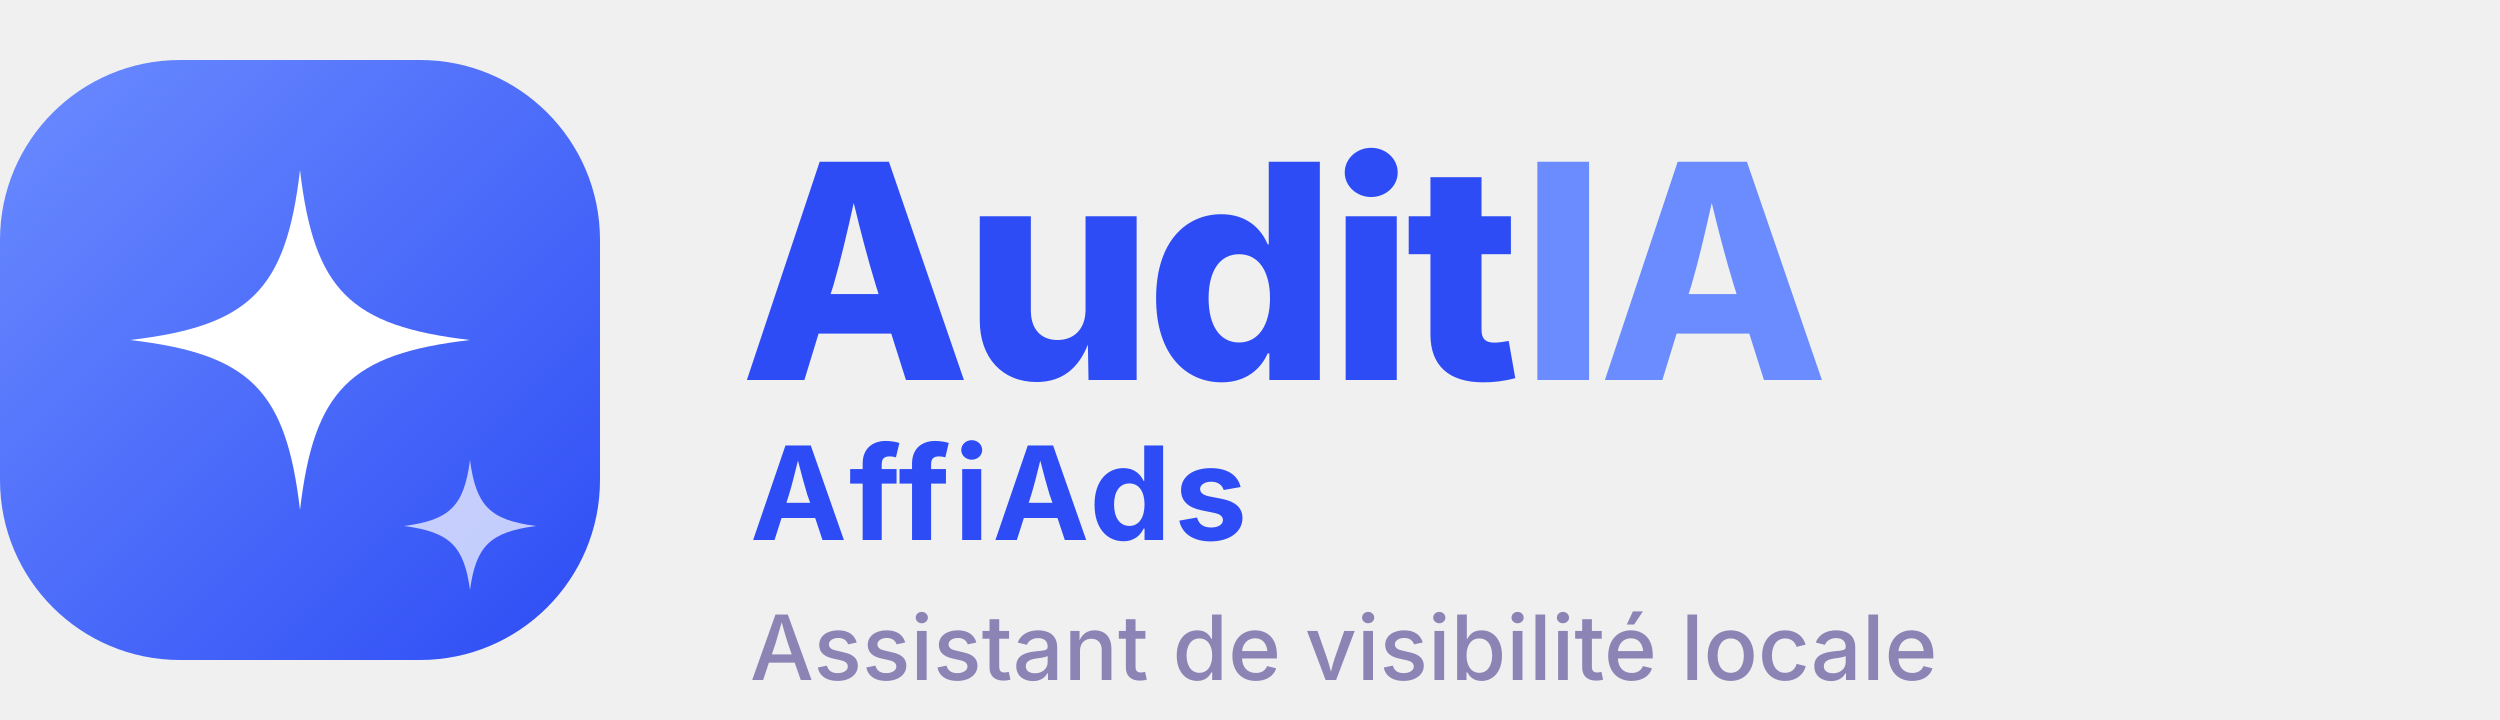
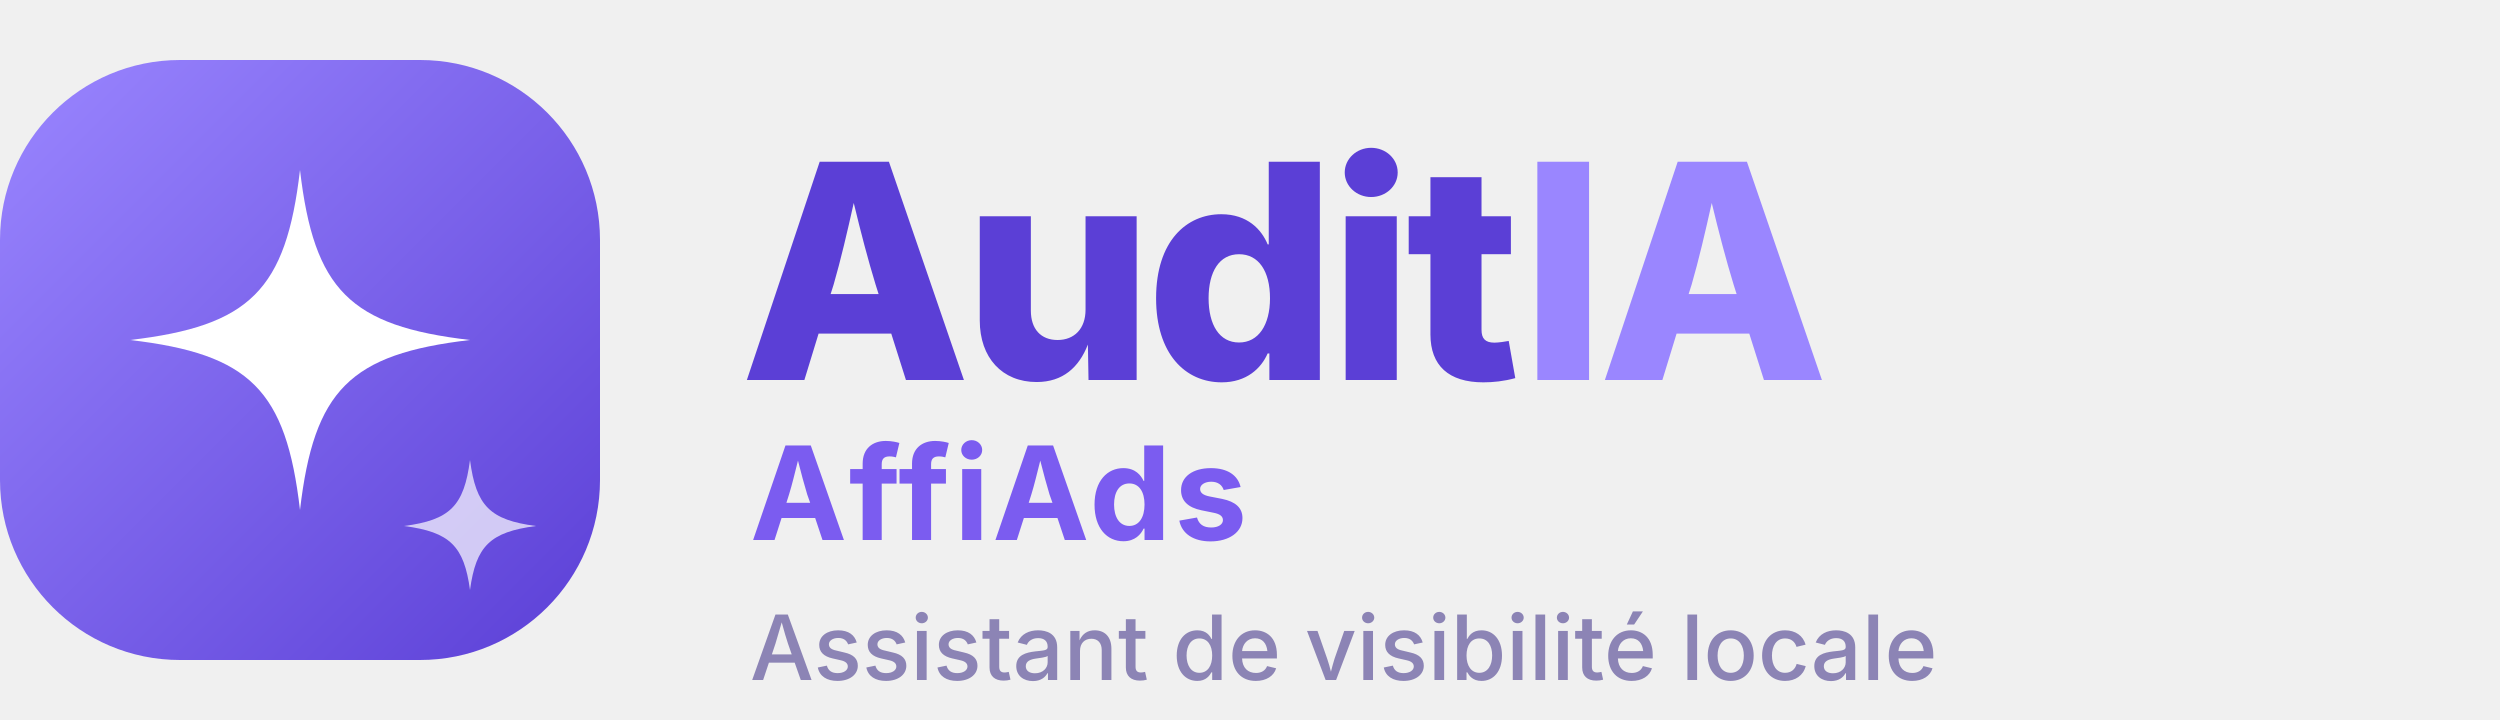
<svg xmlns="http://www.w3.org/2000/svg" viewBox="0 0 250 72" role="img" aria-labelledby="t">
  <defs>
    <linearGradient id="g" x1="0" y1="0" x2="1" y2="1">
-       <stop offset="0" stop-color="#6B8CFF" />
-       <stop offset="1" stop-color="#2D4CF5" />
+       <stop offset="0" stop-color="#9A86FF" />
+       <stop offset="1" stop-color="#5B3FD6" />
    </linearGradient>
  </defs>
  <rect x="0" y="6" width="60" height="60" rx="18" fill="url(#g)" />
  <path d="M30 17 C31.4 29 35 32.6 47 34 C35 35.4 31.4 39 30 51 C28.6 39 25 35.4 13 34 C25 32.6 28.6 29 30 17Z" fill="#fff" />
  <path d="M47 46 C47.6 50.6 49 52 53.6 52.6 C49 53.2 47.6 54.6 47 59 C46.4 54.6 45 53.2 40.4 52.6 C45 52 46.4 50.6 47 46Z" fill="#fff" opacity=".7" />
-   <text x="74" y="38" font-family="Inter, Arial, Helvetica, sans-serif" font-size="30" font-weight="800" letter-spacing="-0.8" fill="#2D4CF5">Audit<tspan fill="#6B8CFF">IA</tspan>
+   <text x="74" y="38" font-family="Inter, Arial, Helvetica, sans-serif" font-size="30" font-weight="800" letter-spacing="-0.8" fill="#5B3FD6">Audit<tspan fill="#9A86FF">IA</tspan>
  </text>
-   <text x="75" y="54" font-family="Inter, Arial, Helvetica, sans-serif" font-size="13" font-weight="700" letter-spacing=".3" fill="#2D4CF5">AffiAds</text>
+   <text x="75" y="54" font-family="Inter, Arial, Helvetica, sans-serif" font-size="13" font-weight="700" letter-spacing=".3" fill="#7B5CF0">AffiAds</text>
  <text x="75" y="68" font-family="Inter, Arial, Helvetica, sans-serif" font-size="9" font-weight="500" fill="#8C84B5">Assistant de visibilité locale</text>
</svg>
